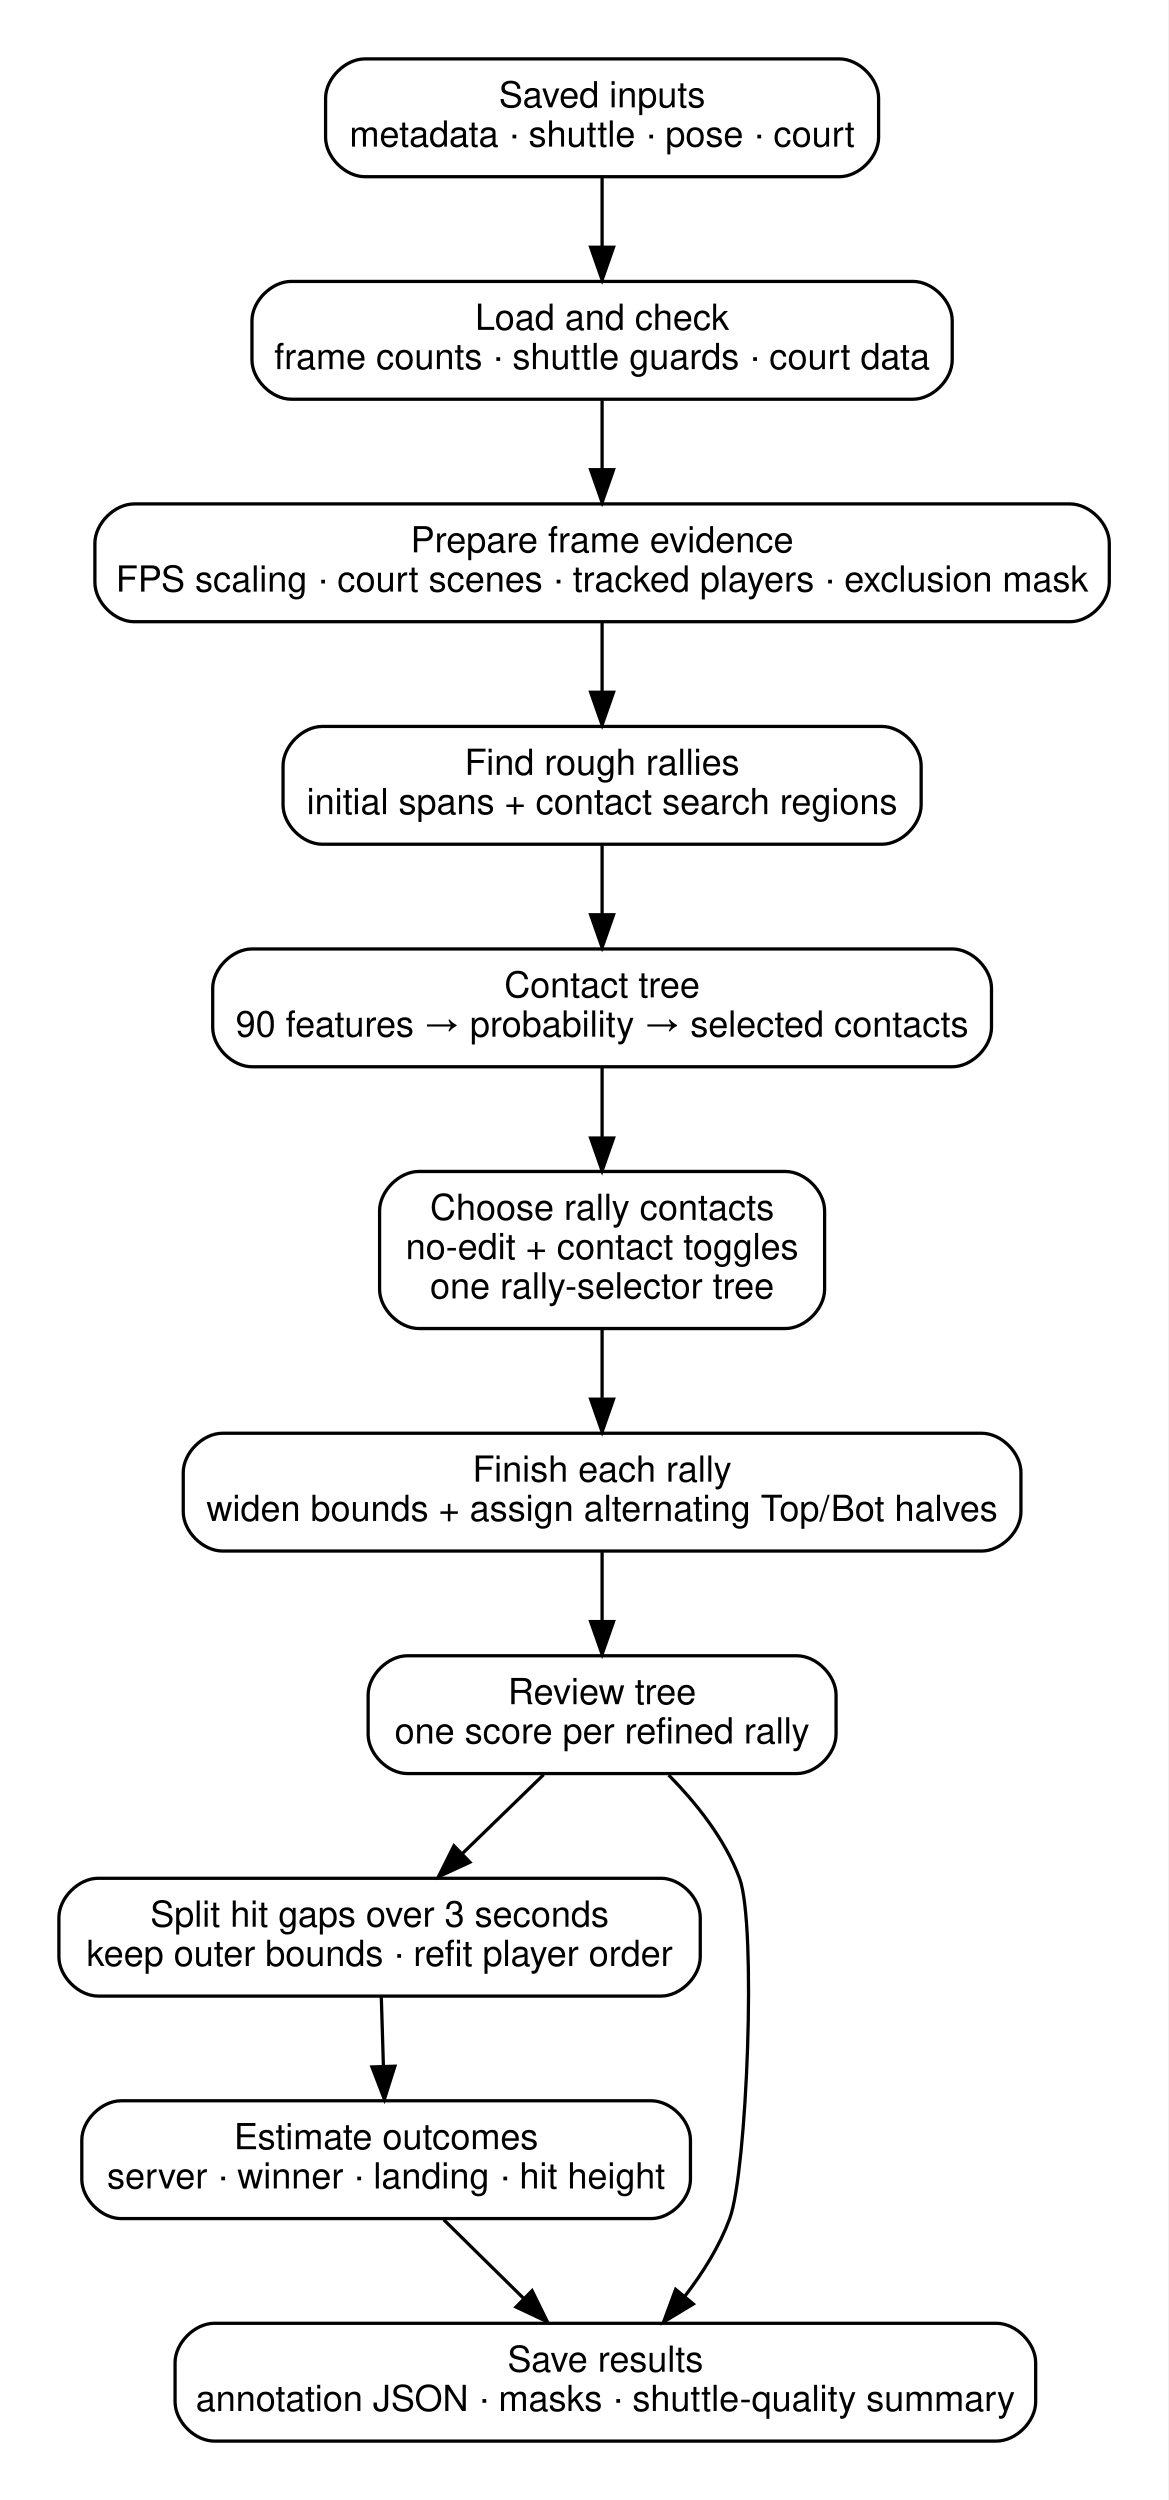
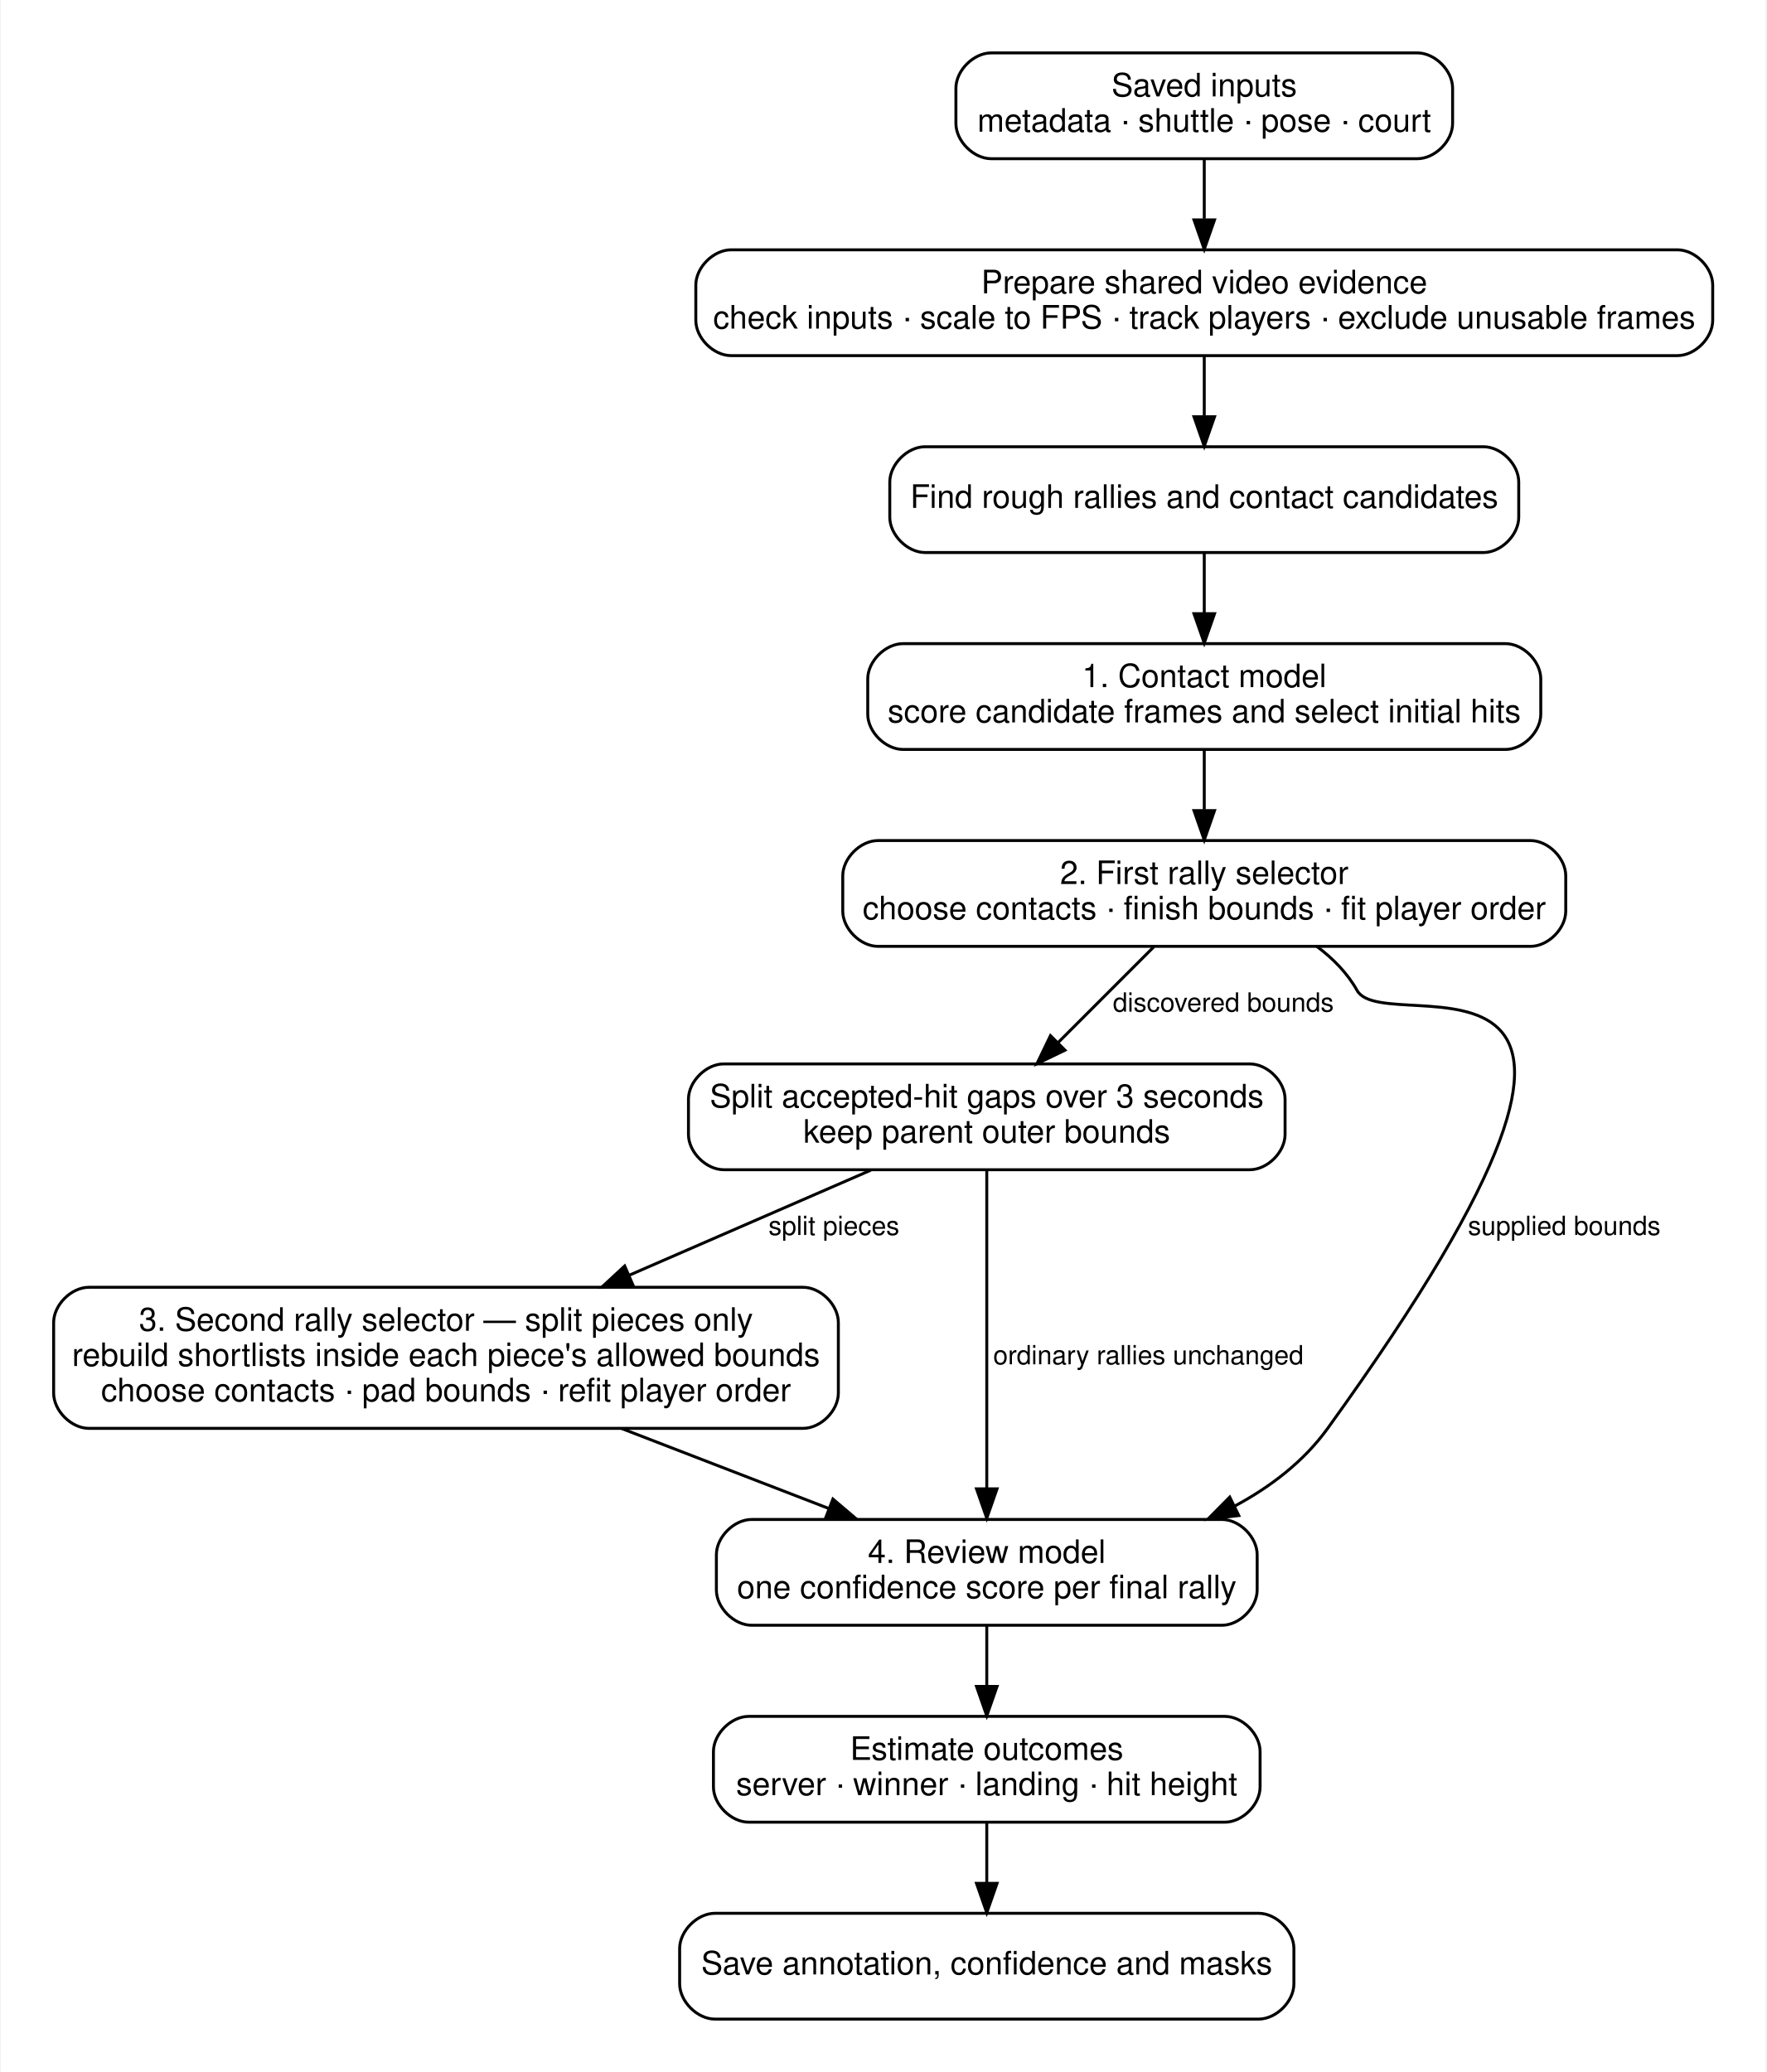
- <svg xmlns="http://www.w3.org/2000/svg" width="357pt" height="764pt" viewBox="0.00 0.00 357.00 764.00">
-   <g id="graph0" class="graph" transform="scale(1 1) rotate(0) translate(18 746)">
-     <polygon fill="white" stroke="transparent" points="-18,18 -18,-746 339,-746 339,18 -18,18" />
+ <svg xmlns="http://www.w3.org/2000/svg" width="601pt" height="705pt" viewBox="0.00 0.00 600.50 705.00">
+   <g id="graph0" class="graph" transform="scale(1 1) rotate(0) translate(18 687)">
+     <polygon fill="white" stroke="transparent" points="-18,18 -18,-687 582.5,-687 582.5,18 -18,18" />
    <g id="node1" class="node">
-       <path fill="none" stroke="black" d="M238.5,-728C238.5,-728 93.5,-728 93.5,-728 87.5,-728 81.5,-722 81.5,-716 81.5,-716 81.5,-704 81.5,-704 81.5,-698 87.5,-692 93.5,-692 93.5,-692 238.5,-692 238.5,-692 244.5,-692 250.5,-698 250.5,-704 250.5,-704 250.5,-716 250.5,-716 250.5,-722 244.5,-728 238.5,-728" />
-       <text text-anchor="middle" x="166" y="-713.2" font-family="Helvetica,sans-Serif" font-size="11.00">Saved inputs</text>
-       <text text-anchor="middle" x="166" y="-701.2" font-family="Helvetica,sans-Serif" font-size="11.00">metadata · shuttle · pose · court</text>
+       <path fill="none" stroke="black" d="M464,-669C464,-669 319,-669 319,-669 313,-669 307,-663 307,-657 307,-657 307,-645 307,-645 307,-639 313,-633 319,-633 319,-633 464,-633 464,-633 470,-633 476,-639 476,-645 476,-645 476,-657 476,-657 476,-663 470,-669 464,-669" />
+       <text text-anchor="middle" x="391.5" y="-654.2" font-family="Helvetica,sans-Serif" font-size="11.00">Saved inputs</text>
+       <text text-anchor="middle" x="391.5" y="-642.2" font-family="Helvetica,sans-Serif" font-size="11.00">metadata · shuttle · pose · court</text>
    </g>
    <g id="node2" class="node">
-       <path fill="none" stroke="black" d="M261,-660C261,-660 71,-660 71,-660 65,-660 59,-654 59,-648 59,-648 59,-636 59,-636 59,-630 65,-624 71,-624 71,-624 261,-624 261,-624 267,-624 273,-630 273,-636 273,-636 273,-648 273,-648 273,-654 267,-660 261,-660" />
-       <text text-anchor="middle" x="166" y="-645.2" font-family="Helvetica,sans-Serif" font-size="11.00">Load and check</text>
-       <text text-anchor="middle" x="166" y="-633.2" font-family="Helvetica,sans-Serif" font-size="11.00">frame counts · shuttle guards · court data</text>
+       <path fill="none" stroke="black" d="M552.5,-602C552.5,-602 230.5,-602 230.5,-602 224.5,-602 218.5,-596 218.5,-590 218.5,-590 218.5,-578 218.5,-578 218.5,-572 224.5,-566 230.5,-566 230.5,-566 552.5,-566 552.5,-566 558.5,-566 564.5,-572 564.5,-578 564.5,-578 564.5,-590 564.5,-590 564.5,-596 558.5,-602 552.5,-602" />
+       <text text-anchor="middle" x="391.5" y="-587.2" font-family="Helvetica,sans-Serif" font-size="11.00">Prepare shared video evidence</text>
+       <text text-anchor="middle" x="391.5" y="-575.2" font-family="Helvetica,sans-Serif" font-size="11.00">check inputs · scale to FPS · track players · exclude unusable frames</text>
    </g>
    <g id="edge1" class="edge">
-       <path fill="none" stroke="black" d="M166,-691.66C166,-685.19 166,-677.68 166,-670.52" />
-       <polygon fill="black" stroke="black" points="169.5,-670.45 166,-660.45 162.5,-670.45 169.5,-670.45" />
+       <path fill="none" stroke="black" d="M391.5,-632.92C391.5,-626.7 391.5,-619.5 391.5,-612.6" />
+       <polygon fill="black" stroke="black" points="395,-612.19 391.5,-602.19 388,-612.19 395,-612.19" />
    </g>
    <g id="node3" class="node">
-       <path fill="none" stroke="black" d="M309,-592C309,-592 23,-592 23,-592 17,-592 11,-586 11,-580 11,-580 11,-568 11,-568 11,-562 17,-556 23,-556 23,-556 309,-556 309,-556 315,-556 321,-562 321,-568 321,-568 321,-580 321,-580 321,-586 315,-592 309,-592" />
-       <text text-anchor="middle" x="166" y="-577.2" font-family="Helvetica,sans-Serif" font-size="11.00">Prepare frame evidence</text>
-       <text text-anchor="middle" x="166" y="-565.2" font-family="Helvetica,sans-Serif" font-size="11.00">FPS scaling · court scenes · tracked players · exclusion mask</text>
+       <path fill="none" stroke="black" d="M486.5,-535C486.5,-535 296.5,-535 296.5,-535 290.5,-535 284.5,-529 284.5,-523 284.5,-523 284.5,-511 284.5,-511 284.5,-505 290.5,-499 296.5,-499 296.5,-499 486.5,-499 486.5,-499 492.5,-499 498.5,-505 498.5,-511 498.5,-511 498.5,-523 498.5,-523 498.5,-529 492.5,-535 486.5,-535" />
+       <text text-anchor="middle" x="391.5" y="-514.2" font-family="Helvetica,sans-Serif" font-size="11.00">Find rough rallies and contact candidates</text>
    </g>
    <g id="edge2" class="edge">
-       <path fill="none" stroke="black" d="M166,-623.66C166,-617.19 166,-609.68 166,-602.52" />
-       <polygon fill="black" stroke="black" points="169.5,-602.45 166,-592.45 162.5,-602.45 169.5,-602.45" />
+       <path fill="none" stroke="black" d="M391.5,-565.92C391.5,-559.7 391.5,-552.5 391.5,-545.6" />
+       <polygon fill="black" stroke="black" points="395,-545.19 391.5,-535.19 388,-545.19 395,-545.19" />
    </g>
    <g id="node4" class="node">
-       <path fill="none" stroke="black" d="M251.5,-524C251.5,-524 80.5,-524 80.5,-524 74.5,-524 68.5,-518 68.5,-512 68.5,-512 68.5,-500 68.5,-500 68.5,-494 74.5,-488 80.5,-488 80.5,-488 251.5,-488 251.5,-488 257.5,-488 263.5,-494 263.5,-500 263.5,-500 263.5,-512 263.5,-512 263.5,-518 257.5,-524 251.5,-524" />
-       <text text-anchor="middle" x="166" y="-509.2" font-family="Helvetica,sans-Serif" font-size="11.00">Find rough rallies</text>
-       <text text-anchor="middle" x="166" y="-497.2" font-family="Helvetica,sans-Serif" font-size="11.00">initial spans + contact search regions</text>
+       <path fill="none" stroke="black" d="M494,-468C494,-468 289,-468 289,-468 283,-468 277,-462 277,-456 277,-456 277,-444 277,-444 277,-438 283,-432 289,-432 289,-432 494,-432 494,-432 500,-432 506,-438 506,-444 506,-444 506,-456 506,-456 506,-462 500,-468 494,-468" />
+       <text text-anchor="middle" x="391.5" y="-453.2" font-family="Helvetica,sans-Serif" font-size="11.00">1. Contact model</text>
+       <text text-anchor="middle" x="391.5" y="-441.2" font-family="Helvetica,sans-Serif" font-size="11.00">score candidate frames and select initial hits</text>
    </g>
    <g id="edge3" class="edge">
-       <path fill="none" stroke="black" d="M166,-555.66C166,-549.19 166,-541.68 166,-534.52" />
-       <polygon fill="black" stroke="black" points="169.5,-534.45 166,-524.45 162.5,-534.45 169.5,-534.45" />
+       <path fill="none" stroke="black" d="M391.5,-498.92C391.5,-492.7 391.5,-485.5 391.5,-478.6" />
+       <polygon fill="black" stroke="black" points="395,-478.19 391.5,-468.19 388,-478.19 395,-478.19" />
    </g>
    <g id="node5" class="node">
-       <path fill="none" stroke="black" d="M273,-456C273,-456 59,-456 59,-456 53,-456 47,-450 47,-444 47,-444 47,-432 47,-432 47,-426 53,-420 59,-420 59,-420 273,-420 273,-420 279,-420 285,-426 285,-432 285,-432 285,-444 285,-444 285,-450 279,-456 273,-456" />
-       <text text-anchor="middle" x="166" y="-441.2" font-family="Helvetica,sans-Serif" font-size="11.00">Contact tree</text>
-       <text text-anchor="middle" x="166" y="-429.2" font-family="Helvetica,sans-Serif" font-size="11.00">90 features → probability → selected contacts</text>
+       <path fill="none" stroke="black" d="M502.5,-401C502.5,-401 280.5,-401 280.5,-401 274.5,-401 268.5,-395 268.5,-389 268.5,-389 268.5,-377 268.5,-377 268.5,-371 274.5,-365 280.5,-365 280.5,-365 502.5,-365 502.5,-365 508.5,-365 514.5,-371 514.5,-377 514.5,-377 514.5,-389 514.5,-389 514.5,-395 508.5,-401 502.5,-401" />
+       <text text-anchor="middle" x="391.5" y="-386.2" font-family="Helvetica,sans-Serif" font-size="11.00">2. First rally selector</text>
+       <text text-anchor="middle" x="391.5" y="-374.2" font-family="Helvetica,sans-Serif" font-size="11.00">choose contacts · finish bounds · fit player order</text>
    </g>
    <g id="edge4" class="edge">
-       <path fill="none" stroke="black" d="M166,-487.66C166,-481.19 166,-473.68 166,-466.52" />
-       <polygon fill="black" stroke="black" points="169.5,-466.45 166,-456.45 162.5,-466.45 169.5,-466.45" />
+       <path fill="none" stroke="black" d="M391.5,-431.92C391.5,-425.7 391.5,-418.5 391.5,-411.6" />
+       <polygon fill="black" stroke="black" points="395,-411.19 391.5,-401.19 388,-411.19 395,-411.19" />
    </g>
    <g id="node6" class="node">
-       <path fill="none" stroke="black" d="M222,-388C222,-388 110,-388 110,-388 104,-388 98,-382 98,-376 98,-376 98,-352 98,-352 98,-346 104,-340 110,-340 110,-340 222,-340 222,-340 228,-340 234,-346 234,-352 234,-352 234,-376 234,-376 234,-382 228,-388 222,-388" />
-       <text text-anchor="middle" x="166" y="-373.2" font-family="Helvetica,sans-Serif" font-size="11.00">Choose rally contacts</text>
-       <text text-anchor="middle" x="166" y="-361.2" font-family="Helvetica,sans-Serif" font-size="11.00">no-edit + contact toggles</text>
-       <text text-anchor="middle" x="166" y="-349.2" font-family="Helvetica,sans-Serif" font-size="11.00">one rally-selector tree</text>
+       <path fill="none" stroke="black" d="M407,-325C407,-325 228,-325 228,-325 222,-325 216,-319 216,-313 216,-313 216,-301 216,-301 216,-295 222,-289 228,-289 228,-289 407,-289 407,-289 413,-289 419,-295 419,-301 419,-301 419,-313 419,-313 419,-319 413,-325 407,-325" />
+       <text text-anchor="middle" x="317.5" y="-310.2" font-family="Helvetica,sans-Serif" font-size="11.00">Split accepted-hit gaps over 3 seconds</text>
+       <text text-anchor="middle" x="317.5" y="-298.2" font-family="Helvetica,sans-Serif" font-size="11.00">keep parent outer bounds</text>
    </g>
    <g id="edge5" class="edge">
-       <path fill="none" stroke="black" d="M166,-419.94C166,-413.42 166,-405.74 166,-398.23" />
-       <polygon fill="black" stroke="black" points="169.5,-398.21 166,-388.21 162.5,-398.21 169.5,-398.21" />
+       <path fill="none" stroke="black" d="M374.34,-364.84C364.62,-355.12 352.32,-342.82 341.65,-332.15" />
+       <polygon fill="black" stroke="black" points="344.12,-329.67 334.57,-325.07 339.17,-334.62 344.12,-329.67" />
+       <text text-anchor="middle" x="398" y="-342.8" font-family="Helvetica,sans-Serif" font-size="9.00">discovered bounds</text>
+     </g>
+     <g id="node8" class="node">
+       <path fill="none" stroke="black" d="M397.5,-170C397.5,-170 237.5,-170 237.5,-170 231.5,-170 225.5,-164 225.5,-158 225.5,-158 225.5,-146 225.5,-146 225.5,-140 231.5,-134 237.5,-134 237.5,-134 397.5,-134 397.5,-134 403.5,-134 409.5,-140 409.5,-146 409.5,-146 409.5,-158 409.5,-158 409.5,-164 403.5,-170 397.5,-170" />
+       <text text-anchor="middle" x="317.5" y="-155.2" font-family="Helvetica,sans-Serif" font-size="11.00">4. Review model</text>
+       <text text-anchor="middle" x="317.5" y="-143.2" font-family="Helvetica,sans-Serif" font-size="11.00">one confidence score per final rally</text>
+     </g>
+     <g id="edge8" class="edge">
+       <path fill="none" stroke="black" d="M429.79,-364.99C435.29,-360.88 440.19,-355.92 443.5,-350 453.42,-332.24 564.95,-383.14 433.5,-201 425.39,-189.77 414.16,-181.15 401.85,-174.55" />
+       <polygon fill="black" stroke="black" points="403.25,-171.33 392.73,-170.09 400.17,-177.62 403.25,-171.33" />
+       <text text-anchor="middle" x="514" y="-266.8" font-family="Helvetica,sans-Serif" font-size="9.00">supplied bounds</text>
    </g>
    <g id="node7" class="node">
-       <path fill="none" stroke="black" d="M282,-308C282,-308 50,-308 50,-308 44,-308 38,-302 38,-296 38,-296 38,-284 38,-284 38,-278 44,-272 50,-272 50,-272 282,-272 282,-272 288,-272 294,-278 294,-284 294,-284 294,-296 294,-296 294,-302 288,-308 282,-308" />
-       <text text-anchor="middle" x="166" y="-293.2" font-family="Helvetica,sans-Serif" font-size="11.00">Finish each rally</text>
-       <text text-anchor="middle" x="166" y="-281.2" font-family="Helvetica,sans-Serif" font-size="11.00">widen bounds + assign alternating Top/Bot halves</text>
+       <path fill="none" stroke="black" d="M255,-249C255,-249 12,-249 12,-249 6,-249 0,-243 0,-237 0,-237 0,-213 0,-213 0,-207 6,-201 12,-201 12,-201 255,-201 255,-201 261,-201 267,-207 267,-213 267,-213 267,-237 267,-237 267,-243 261,-249 255,-249" />
+       <text text-anchor="middle" x="133.5" y="-234.2" font-family="Helvetica,sans-Serif" font-size="11.00">3. Second rally selector — split pieces only</text>
+       <text text-anchor="middle" x="133.5" y="-222.2" font-family="Helvetica,sans-Serif" font-size="11.00">rebuild shortlists inside each piece's allowed bounds</text>
+       <text text-anchor="middle" x="133.5" y="-210.2" font-family="Helvetica,sans-Serif" font-size="11.00">choose contacts · pad bounds · refit player order</text>
    </g>
    <g id="edge6" class="edge">
-       <path fill="none" stroke="black" d="M166,-339.82C166,-333.13 166,-325.76 166,-318.82" />
-       <polygon fill="black" stroke="black" points="169.5,-318.42 166,-308.42 162.5,-318.42 169.5,-318.42" />
+       <path fill="none" stroke="black" d="M278.03,-288.84C254.13,-278.45 223.12,-264.97 195.95,-253.15" />
+       <polygon fill="black" stroke="black" points="197.09,-249.83 186.52,-249.05 194.3,-256.25 197.09,-249.83" />
+       <text text-anchor="middle" x="265.5" y="-266.8" font-family="Helvetica,sans-Serif" font-size="9.00">split pieces</text>
+     </g>
+     <g id="edge7" class="edge">
+       <path fill="none" stroke="black" d="M317.5,-288.75C317.5,-262.46 317.5,-212.13 317.5,-180.69" />
+       <polygon fill="black" stroke="black" points="321,-180.43 317.5,-170.43 314,-180.43 321,-180.43" />
+       <text text-anchor="middle" x="372.5" y="-222.8" font-family="Helvetica,sans-Serif" font-size="9.00">ordinary rallies unchanged</text>
+     </g>
+     <g id="edge9" class="edge">
+       <path fill="none" stroke="black" d="M193.24,-200.95C215.91,-192.2 241.57,-182.3 263.66,-173.77" />
+       <polygon fill="black" stroke="black" points="265.15,-176.95 273.22,-170.09 262.63,-170.42 265.15,-176.95" />
    </g>
    <g id="node9" class="node">
-       <path fill="none" stroke="black" d="M225.5,-240C225.5,-240 106.5,-240 106.5,-240 100.5,-240 94.5,-234 94.5,-228 94.5,-228 94.5,-216 94.5,-216 94.5,-210 100.5,-204 106.5,-204 106.5,-204 225.5,-204 225.5,-204 231.5,-204 237.5,-210 237.5,-216 237.5,-216 237.5,-228 237.5,-228 237.5,-234 231.5,-240 225.5,-240" />
-       <text text-anchor="middle" x="166" y="-225.2" font-family="Helvetica,sans-Serif" font-size="11.00">Review tree</text>
-       <text text-anchor="middle" x="166" y="-213.2" font-family="Helvetica,sans-Serif" font-size="11.00">one score per refined rally</text>
-     </g>
-     <g id="edge7" class="edge">
-       <path fill="none" stroke="black" d="M166,-271.66C166,-265.19 166,-257.68 166,-250.52" />
-       <polygon fill="black" stroke="black" points="169.5,-250.45 166,-240.45 162.5,-250.45 169.5,-250.45" />
-     </g>
-     <g id="node8" class="node">
-       <path fill="none" stroke="black" d="M181,-104C181,-104 19,-104 19,-104 13,-104 7,-98 7,-92 7,-92 7,-80 7,-80 7,-74 13,-68 19,-68 19,-68 181,-68 181,-68 187,-68 193,-74 193,-80 193,-80 193,-92 193,-92 193,-98 187,-104 181,-104" />
-       <text text-anchor="middle" x="100" y="-89.2" font-family="Helvetica,sans-Serif" font-size="11.00">Estimate outcomes</text>
-       <text text-anchor="middle" x="100" y="-77.2" font-family="Helvetica,sans-Serif" font-size="11.00">server · winner · landing · hit height</text>
-     </g>
-     <g id="node11" class="node">
-       <path fill="none" stroke="black" d="M286.5,-36C286.5,-36 47.5,-36 47.5,-36 41.5,-36 35.5,-30 35.5,-24 35.5,-24 35.5,-12 35.5,-12 35.5,-6 41.5,0 47.5,0 47.5,0 286.5,0 286.5,0 292.5,0 298.5,-6 298.5,-12 298.5,-12 298.5,-24 298.5,-24 298.5,-30 292.5,-36 286.5,-36" />
-       <text text-anchor="middle" x="167" y="-21.2" font-family="Helvetica,sans-Serif" font-size="11.00">Save results</text>
-       <text text-anchor="middle" x="167" y="-9.2" font-family="Helvetica,sans-Serif" font-size="11.00">annotation JSON · masks · shuttle-quality summary</text>
+       <path fill="none" stroke="black" d="M398.5,-103C398.5,-103 236.5,-103 236.5,-103 230.5,-103 224.5,-97 224.5,-91 224.5,-91 224.5,-79 224.5,-79 224.5,-73 230.5,-67 236.5,-67 236.5,-67 398.5,-67 398.5,-67 404.5,-67 410.5,-73 410.5,-79 410.5,-79 410.5,-91 410.5,-91 410.5,-97 404.5,-103 398.5,-103" />
+       <text text-anchor="middle" x="317.5" y="-88.2" font-family="Helvetica,sans-Serif" font-size="11.00">Estimate outcomes</text>
+       <text text-anchor="middle" x="317.5" y="-76.2" font-family="Helvetica,sans-Serif" font-size="11.00">server · winner · landing · hit height</text>
    </g>
    <g id="edge10" class="edge">
-       <path fill="none" stroke="black" d="M117.6,-67.66C125.08,-60.29 133.94,-51.57 142.08,-43.55" />
-       <polygon fill="black" stroke="black" points="144.61,-45.97 149.28,-36.45 139.7,-40.98 144.61,-45.97" />
+       <path fill="none" stroke="black" d="M317.5,-133.92C317.5,-127.7 317.5,-120.5 317.5,-113.6" />
+       <polygon fill="black" stroke="black" points="321,-113.19 317.5,-103.19 314,-113.19 321,-113.19" />
    </g>
    <g id="node10" class="node">
-       <path fill="none" stroke="black" d="M184,-172C184,-172 12,-172 12,-172 6,-172 0,-166 0,-160 0,-160 0,-148 0,-148 0,-142 6,-136 12,-136 12,-136 184,-136 184,-136 190,-136 196,-142 196,-148 196,-148 196,-160 196,-160 196,-166 190,-172 184,-172" />
-       <text text-anchor="middle" x="98" y="-157.2" font-family="Helvetica,sans-Serif" font-size="11.00">Split hit gaps over 3 seconds</text>
-       <text text-anchor="middle" x="98" y="-145.2" font-family="Helvetica,sans-Serif" font-size="11.00">keep outer bounds · refit player order</text>
-     </g>
-     <g id="edge8" class="edge">
-       <path fill="none" stroke="black" d="M148.13,-203.66C140.54,-196.29 131.55,-187.57 123.3,-179.55" />
-       <polygon fill="black" stroke="black" points="125.6,-176.91 115.98,-172.45 120.72,-181.93 125.6,-176.91" />
+       <path fill="none" stroke="black" d="M410,-36C410,-36 225,-36 225,-36 219,-36 213,-30 213,-24 213,-24 213,-12 213,-12 213,-6 219,0 225,0 225,0 410,0 410,0 416,0 422,-6 422,-12 422,-12 422,-24 422,-24 422,-30 416,-36 410,-36" />
+       <text text-anchor="middle" x="317.5" y="-15.2" font-family="Helvetica,sans-Serif" font-size="11.00">Save annotation, confidence and masks</text>
    </g>
    <g id="edge11" class="edge">
-       <path fill="none" stroke="black" d="M186.34,-203.55C194.76,-195.01 203.57,-183.98 208,-172 213.27,-157.74 210.27,-82.35 205,-68 201.91,-59.57 196.8,-51.44 191.31,-44.3" />
-       <polygon fill="black" stroke="black" points="193.87,-41.9 184.8,-36.42 188.47,-46.36 193.87,-41.9" />
-     </g>
-     <g id="edge9" class="edge">
-       <path fill="none" stroke="black" d="M98.53,-135.66C98.72,-129.19 98.95,-121.68 99.17,-114.52" />
-       <polygon fill="black" stroke="black" points="102.67,-114.56 99.47,-104.45 95.67,-114.34 102.67,-114.56" />
+       <path fill="none" stroke="black" d="M317.5,-66.92C317.5,-60.7 317.5,-53.5 317.5,-46.6" />
+       <polygon fill="black" stroke="black" points="321,-46.19 317.5,-36.19 314,-46.19 321,-46.19" />
    </g>
  </g>
</svg>
